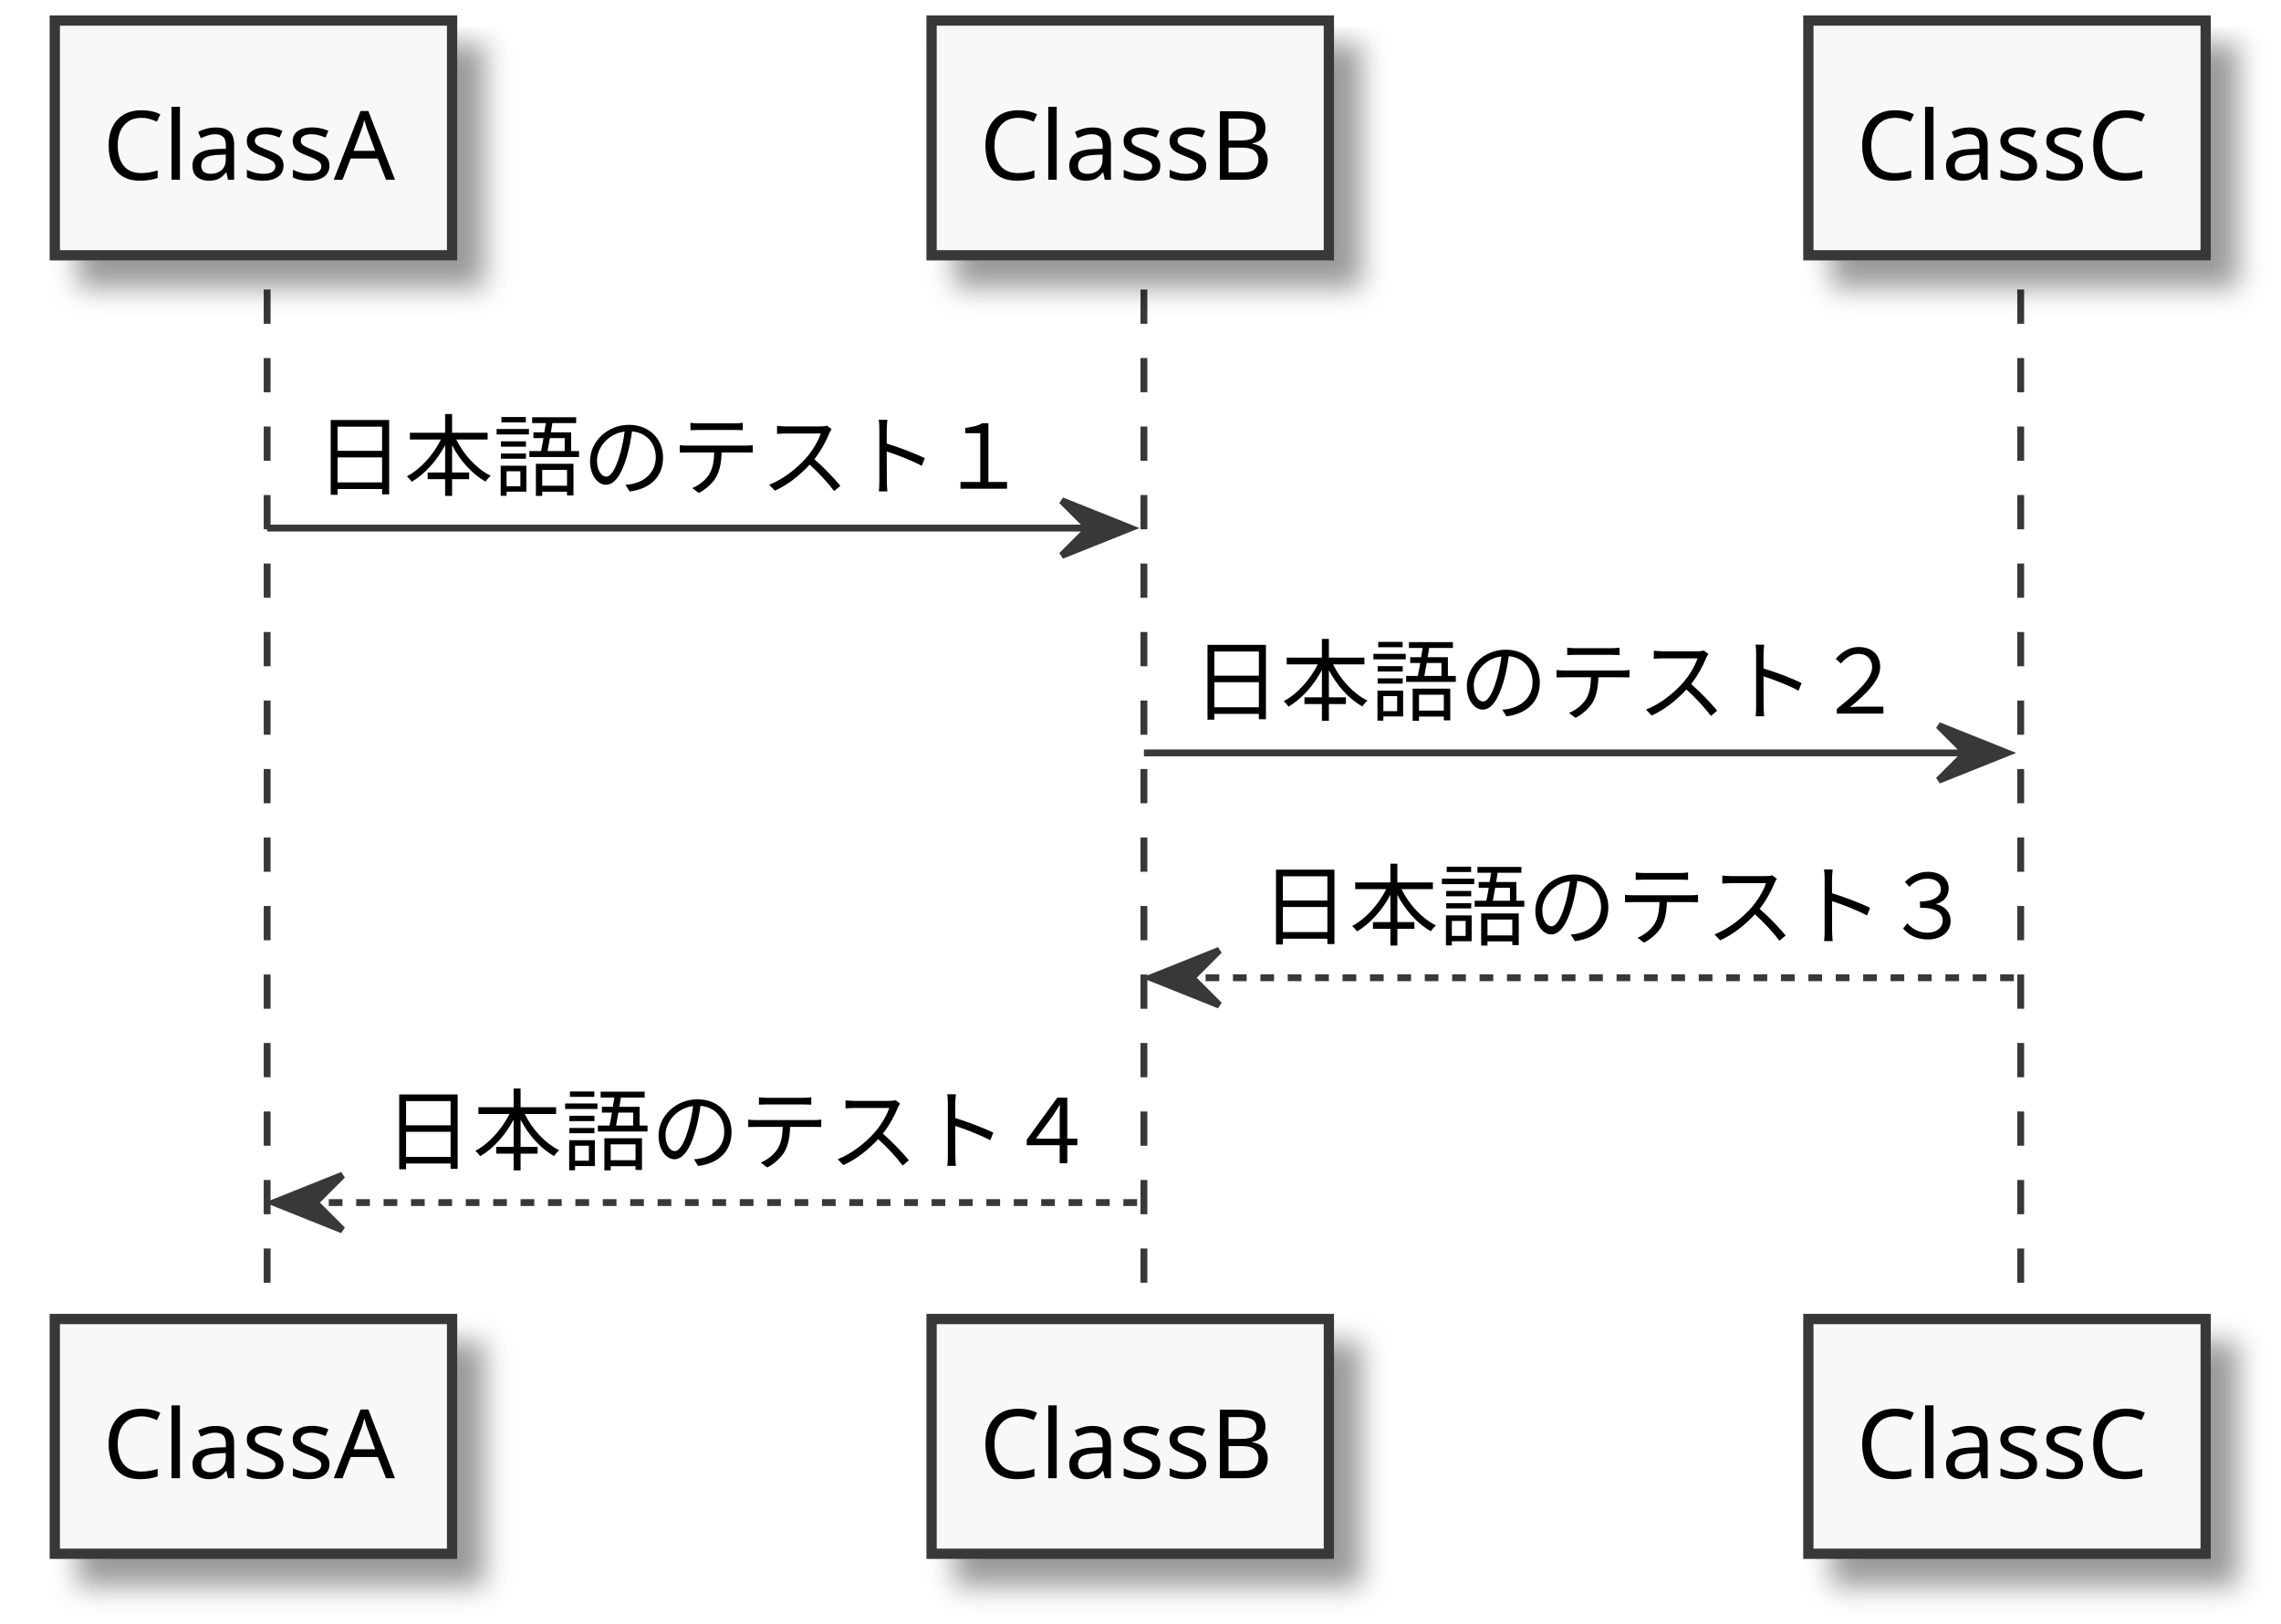
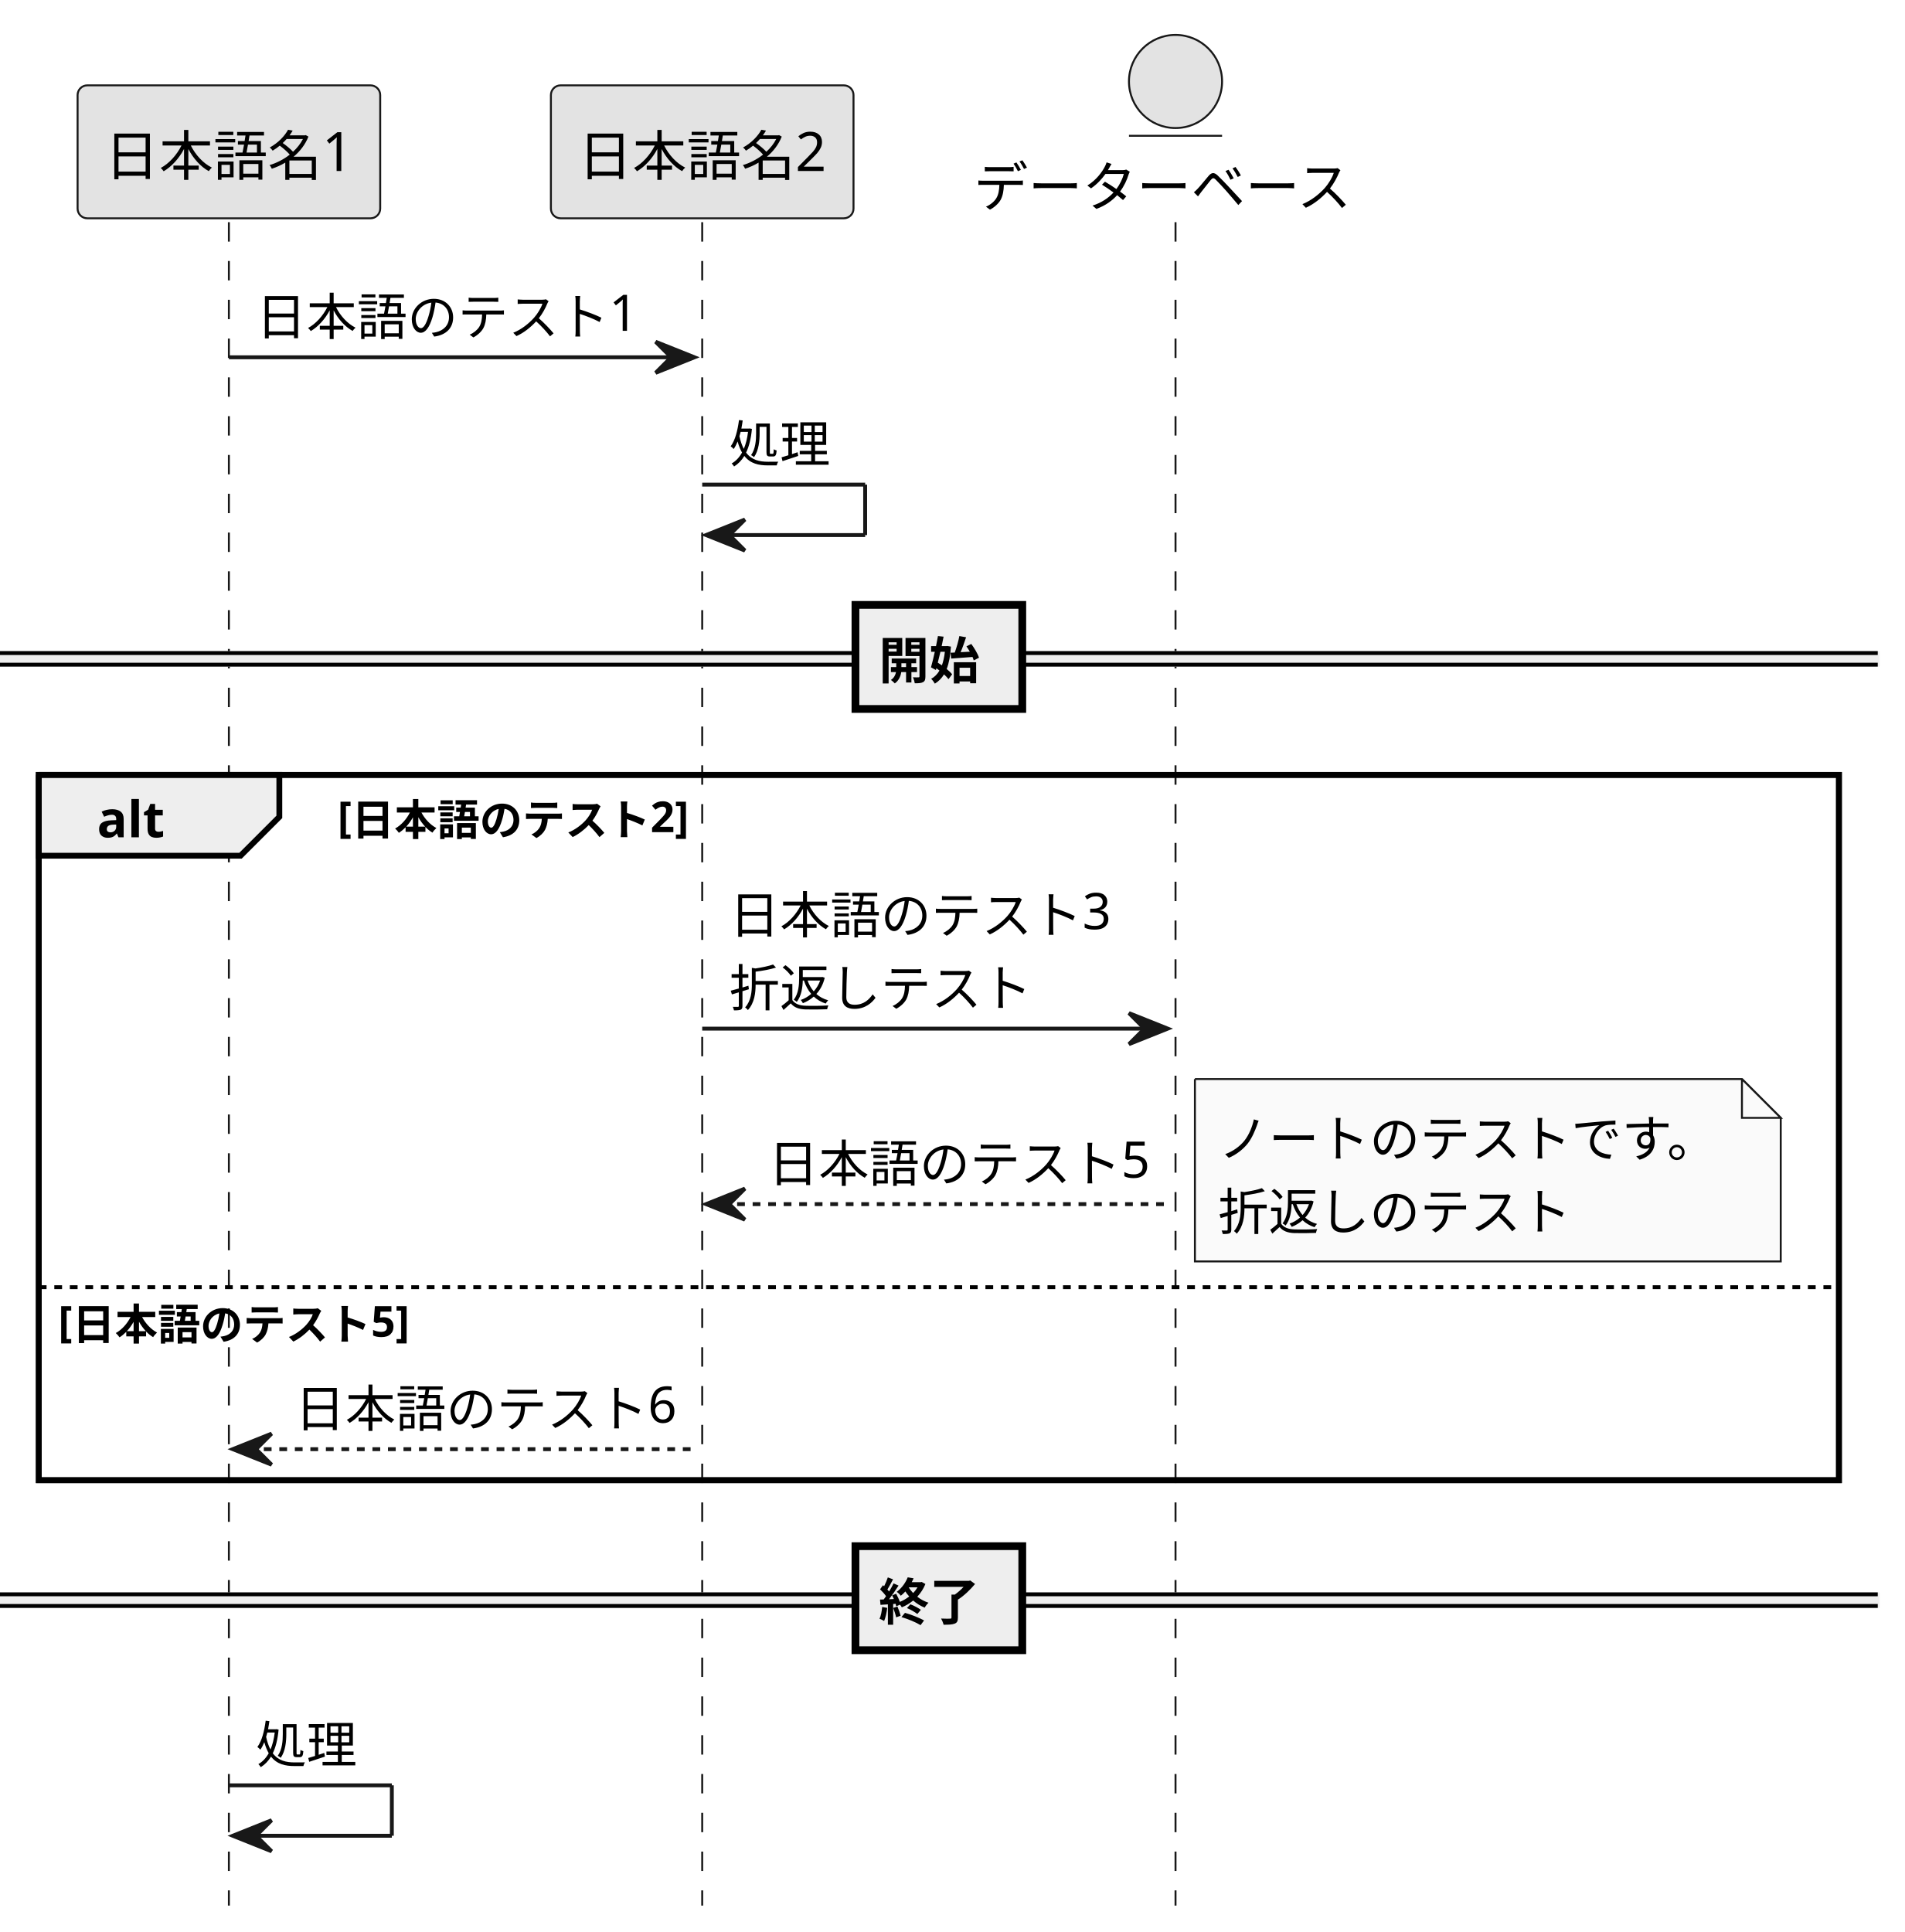
- <svg xmlns="http://www.w3.org/2000/svg" contentScriptType="application/ecmascript" contentStyleType="text/css" height="237px" preserveAspectRatio="none" style="width:333px;height:237px;" version="1.1" viewBox="0 0 333 237" width="333px" zoomAndPan="magnify">
-   <defs>
-     <filter height="300%" id="fb4w9o0u2nmlq" width="300%" x="-1" y="-1">
-       <feGaussianBlur result="blurOut" stdDeviation="2.0" />
-       <feColorMatrix in="blurOut" result="blurOut2" type="matrix" values="0 0 0 0 0 0 0 0 0 0 0 0 0 0 0 0 0 0 .4 0" />
-       <feOffset dx="4.0" dy="4.0" in="blurOut2" result="blurOut3" />
-       <feBlend in="SourceGraphic" in2="blurOut3" mode="normal" />
-     </filter>
-   </defs>
+ <svg xmlns="http://www.w3.org/2000/svg" contentStyleType="text/css" height="498px" preserveAspectRatio="none" style="width:491px;height:498px;background:#FFFFFF;" version="1.1" viewBox="0 0 491 498" width="491px" zoomAndPan="magnify">
+   <defs />
  <g>
-     <line style="stroke: #383838; stroke-width: 1.0; stroke-dasharray: 5.0,5.0;" x1="39" x2="39" y1="42.272" y2="193.568" />
-     <line style="stroke: #383838; stroke-width: 1.0; stroke-dasharray: 5.0,5.0;" x1="167" x2="167" y1="42.272" y2="193.568" />
-     <line style="stroke: #383838; stroke-width: 1.0; stroke-dasharray: 5.0,5.0;" x1="295" x2="295" y1="42.272" y2="193.568" />
-     <rect fill="#F8F8F8" filter="url(#fb4w9o0u2nmlq)" height="34.272" style="stroke: #383838; stroke-width: 1.5;" width="58" x="8" y="3" />
-     <text fill="#000000" font-family="sans-serif" font-size="14" lengthAdjust="spacingAndGlyphs" textLength="44" x="15" y="26.24">ClassA</text>
-     <rect fill="#F8F8F8" filter="url(#fb4w9o0u2nmlq)" height="34.272" style="stroke: #383838; stroke-width: 1.5;" width="58" x="8" y="192.568" />
-     <text fill="#000000" font-family="sans-serif" font-size="14" lengthAdjust="spacingAndGlyphs" textLength="44" x="15" y="215.808">ClassA</text>
-     <rect fill="#F8F8F8" filter="url(#fb4w9o0u2nmlq)" height="34.272" style="stroke: #383838; stroke-width: 1.5;" width="58" x="136" y="3" />
-     <text fill="#000000" font-family="sans-serif" font-size="14" lengthAdjust="spacingAndGlyphs" textLength="44" x="143" y="26.24">ClassB</text>
-     <rect fill="#F8F8F8" filter="url(#fb4w9o0u2nmlq)" height="34.272" style="stroke: #383838; stroke-width: 1.5;" width="58" x="136" y="192.568" />
-     <text fill="#000000" font-family="sans-serif" font-size="14" lengthAdjust="spacingAndGlyphs" textLength="44" x="143" y="215.808">ClassB</text>
-     <rect fill="#F8F8F8" filter="url(#fb4w9o0u2nmlq)" height="34.272" style="stroke: #383838; stroke-width: 1.5;" width="58" x="264" y="3" />
-     <text fill="#000000" font-family="sans-serif" font-size="14" lengthAdjust="spacingAndGlyphs" textLength="44" x="271" y="26.24">ClassC</text>
-     <rect fill="#F8F8F8" filter="url(#fb4w9o0u2nmlq)" height="34.272" style="stroke: #383838; stroke-width: 1.5;" width="58" x="264" y="192.568" />
-     <text fill="#000000" font-family="sans-serif" font-size="14" lengthAdjust="spacingAndGlyphs" textLength="44" x="271" y="215.808">ClassC</text>
-     <polygon fill="#383838" points="155,73.096,165,77.096,155,81.096,159,77.096" style="stroke: #383838; stroke-width: 1.0;" />
-     <line style="stroke: #383838; stroke-width: 1.0;" x1="39" x2="161" y1="77.096" y2="77.096" />
-     <text fill="#000000" font-family="sans-serif" font-size="13" lengthAdjust="spacingAndGlyphs" textLength="104" x="46" y="71.352">日本語のテスト１</text>
-     <polygon fill="#383838" points="283,105.92,293,109.92,283,113.92,287,109.92" style="stroke: #383838; stroke-width: 1.0;" />
-     <line style="stroke: #383838; stroke-width: 1.0;" x1="167" x2="289" y1="109.92" y2="109.92" />
-     <text fill="#000000" font-family="sans-serif" font-size="13" lengthAdjust="spacingAndGlyphs" textLength="104" x="174" y="104.176">日本語のテスト２</text>
-     <polygon fill="#383838" points="178,138.744,168,142.744,178,146.744,174,142.744" style="stroke: #383838; stroke-width: 1.0;" />
-     <line style="stroke: #383838; stroke-width: 1.0; stroke-dasharray: 2.0,2.0;" x1="172" x2="294" y1="142.744" y2="142.744" />
-     <text fill="#000000" font-family="sans-serif" font-size="13" lengthAdjust="spacingAndGlyphs" textLength="104" x="184" y="137">日本語のテスト３</text>
-     <polygon fill="#383838" points="50,171.568,40,175.568,50,179.568,46,175.568" style="stroke: #383838; stroke-width: 1.0;" />
-     <line style="stroke: #383838; stroke-width: 1.0; stroke-dasharray: 2.0,2.0;" x1="44" x2="166" y1="175.568" y2="175.568" />
-     <text fill="#000000" font-family="sans-serif" font-size="13" lengthAdjust="spacingAndGlyphs" textLength="104" x="56" y="169.824">日本語のテスト４</text>
+     <rect fill="none" height="181.8" style="stroke:#000000;stroke-width:1.5;" width="464" x="10" y="199.744" />
+     <line style="stroke:#181818;stroke-width:0.5;stroke-dasharray:5.0,5.0;" x1="59" x2="59" y1="57.272" y2="491.192" />
+     <line style="stroke:#181818;stroke-width:0.5;stroke-dasharray:5.0,5.0;" x1="181" x2="181" y1="57.272" y2="491.192" />
+     <line style="stroke:#181818;stroke-width:0.5;stroke-dasharray:5.0,5.0;" x1="303" x2="303" y1="57.272" y2="491.192" />
+     <rect fill="#E3E3E3" height="34.272" rx="2.5" ry="2.5" style="stroke:#181818;stroke-width:0.5;" width="78" x="20" y="22" />
+     <text fill="#000000" font-family="sans-serif" font-size="14" lengthAdjust="spacing" textLength="64" x="27" y="45.24">日本語名1</text>
+     <rect fill="#E3E3E3" height="34.272" rx="2.5" ry="2.5" style="stroke:#181818;stroke-width:0.5;" width="78" x="142" y="22" />
+     <text fill="#000000" font-family="sans-serif" font-size="14" lengthAdjust="spacing" textLength="64" x="149" y="45.24">日本語名2</text>
+     <text fill="#000000" font-family="sans-serif" font-size="14" lengthAdjust="spacing" textLength="98" x="251" y="53.24">データーベース</text>
+     <ellipse cx="303" cy="21" fill="#E3E3E3" rx="12" ry="12" style="stroke:#181818;stroke-width:0.5;" />
+     <line style="stroke:#181818;stroke-width:0.5;" x1="291" x2="315" y1="35" y2="35" />
+     <polygon fill="#181818" points="169,88.096,179,92.096,169,96.096,173,92.096" style="stroke:#181818;stroke-width:1.0;" />
+     <line style="stroke:#181818;stroke-width:1.0;" x1="59" x2="175" y1="92.096" y2="92.096" />
+     <text fill="#000000" font-family="sans-serif" font-size="13" lengthAdjust="spacing" textLength="98" x="66" y="86.352">日本語のテスト1</text>
+     <line style="stroke:#181818;stroke-width:1.0;" x1="181" x2="223" y1="124.92" y2="124.92" />
+     <line style="stroke:#181818;stroke-width:1.0;" x1="223" x2="223" y1="124.92" y2="137.92" />
+     <line style="stroke:#181818;stroke-width:1.0;" x1="182" x2="223" y1="137.92" y2="137.92" />
+     <polygon fill="#181818" points="192,133.92,182,137.92,192,141.92,188,137.92" style="stroke:#181818;stroke-width:1.0;" />
+     <text fill="#000000" font-family="sans-serif" font-size="13" lengthAdjust="spacing" textLength="26" x="188" y="119.176">処理</text>
+     <rect fill="#EEEEEE" height="3" style="stroke:#EEEEEE;stroke-width:1.0;" width="484" x="0" y="168.332" />
+     <line style="stroke:#000000;stroke-width:1.0;" x1="0" x2="484" y1="168.332" y2="168.332" />
+     <line style="stroke:#000000;stroke-width:1.0;" x1="0" x2="484" y1="171.332" y2="171.332" />
+     <rect fill="#EEEEEE" height="26.824" style="stroke:#000000;stroke-width:2.0;" width="43" x="220.5" y="155.92" />
+     <text fill="#000000" font-family="sans-serif" font-size="13" font-weight="bold" lengthAdjust="spacing" textLength="26" x="226.5" y="175">開始</text>
+     <path d="M10,199.744 L72,199.744 L72,210.568 L62,220.568 L10,220.568 L10,199.744 " fill="#EEEEEE" style="stroke:#000000;stroke-width:1.5;" />
+     <rect fill="none" height="181.8" style="stroke:#000000;stroke-width:1.5;" width="464" x="10" y="199.744" />
+     <text fill="#000000" font-family="sans-serif" font-size="13" font-weight="bold" lengthAdjust="spacing" textLength="17" x="25" y="215.824">alt</text>
+     <text fill="#000000" font-family="sans-serif" font-size="11" font-weight="bold" lengthAdjust="spacing" textLength="91" x="87" y="214.504">[日本語のテスト2]</text>
+     <polygon fill="#181818" points="291,261.144,301,265.144,291,269.144,295,265.144" style="stroke:#181818;stroke-width:1.0;" />
+     <line style="stroke:#181818;stroke-width:1.0;" x1="181" x2="297" y1="265.144" y2="265.144" />
+     <text fill="#000000" font-family="sans-serif" font-size="13" lengthAdjust="spacing" textLength="98" x="188" y="240.576">日本語のテスト3</text>
+     <text fill="#000000" font-family="sans-serif" font-size="13" lengthAdjust="spacing" textLength="78" x="188" y="259.4">折返しテスト</text>
+     <polygon fill="#181818" points="192,306.38,182,310.38,192,314.38,188,310.38" style="stroke:#181818;stroke-width:1.0;" />
+     <line style="stroke:#181818;stroke-width:1.0;stroke-dasharray:2.0,2.0;" x1="186" x2="302" y1="310.38" y2="310.38" />
+     <text fill="#000000" font-family="sans-serif" font-size="13" lengthAdjust="spacing" textLength="98" x="198" y="304.636">日本語のテスト5</text>
+     <path d="M308,278.144 L308,325.144 L459,325.144 L459,288.144 L449,278.144 L308,278.144 " fill="#FAFAFA" style="stroke:#181818;stroke-width:0.5;" />
+     <path d="M449,278.144 L449,288.144 L459,288.144 L449,278.144 " fill="#FAFAFA" style="stroke:#181818;stroke-width:0.5;" />
+     <text fill="#000000" font-family="sans-serif" font-size="13" lengthAdjust="spacing" textLength="130" x="314" y="298.224">ノートのテストです。</text>
+     <text fill="#000000" font-family="sans-serif" font-size="13" lengthAdjust="spacing" textLength="91" x="314" y="317.048">折返しのテスト</text>
+     <line style="stroke:#000000;stroke-width:1.0;stroke-dasharray:2.0,2.0;" x1="10" x2="474" y1="331.792" y2="331.792" />
+     <text fill="#000000" font-family="sans-serif" font-size="11" font-weight="bold" lengthAdjust="spacing" textLength="91" x="15" y="344.552">[日本語のテスト5]</text>
+     <polygon fill="#181818" points="70,369.544,60,373.544,70,377.544,66,373.544" style="stroke:#181818;stroke-width:1.0;" />
+     <line style="stroke:#181818;stroke-width:1.0;stroke-dasharray:2.0,2.0;" x1="64" x2="180" y1="373.544" y2="373.544" />
+     <text fill="#000000" font-family="sans-serif" font-size="13" lengthAdjust="spacing" textLength="98" x="76" y="367.8">日本語のテスト6</text>
+     <rect fill="#EEEEEE" height="3" style="stroke:#EEEEEE;stroke-width:1.0;" width="484" x="0" y="410.956" />
+     <line style="stroke:#000000;stroke-width:1.0;" x1="0" x2="484" y1="410.956" y2="410.956" />
+     <line style="stroke:#000000;stroke-width:1.0;" x1="0" x2="484" y1="413.956" y2="413.956" />
+     <rect fill="#EEEEEE" height="26.824" style="stroke:#000000;stroke-width:2.0;" width="43" x="220.5" y="398.544" />
+     <text fill="#000000" font-family="sans-serif" font-size="13" font-weight="bold" lengthAdjust="spacing" textLength="26" x="226.5" y="417.624">終了</text>
+     <line style="stroke:#181818;stroke-width:1.0;" x1="59" x2="101" y1="460.192" y2="460.192" />
+     <line style="stroke:#181818;stroke-width:1.0;" x1="101" x2="101" y1="460.192" y2="473.192" />
+     <line style="stroke:#181818;stroke-width:1.0;" x1="60" x2="101" y1="473.192" y2="473.192" />
+     <polygon fill="#181818" points="70,469.192,60,473.192,70,477.192,66,473.192" style="stroke:#181818;stroke-width:1.0;" />
+     <text fill="#000000" font-family="sans-serif" font-size="13" lengthAdjust="spacing" textLength="26" x="66" y="454.448">処理</text>
  </g>
</svg>
